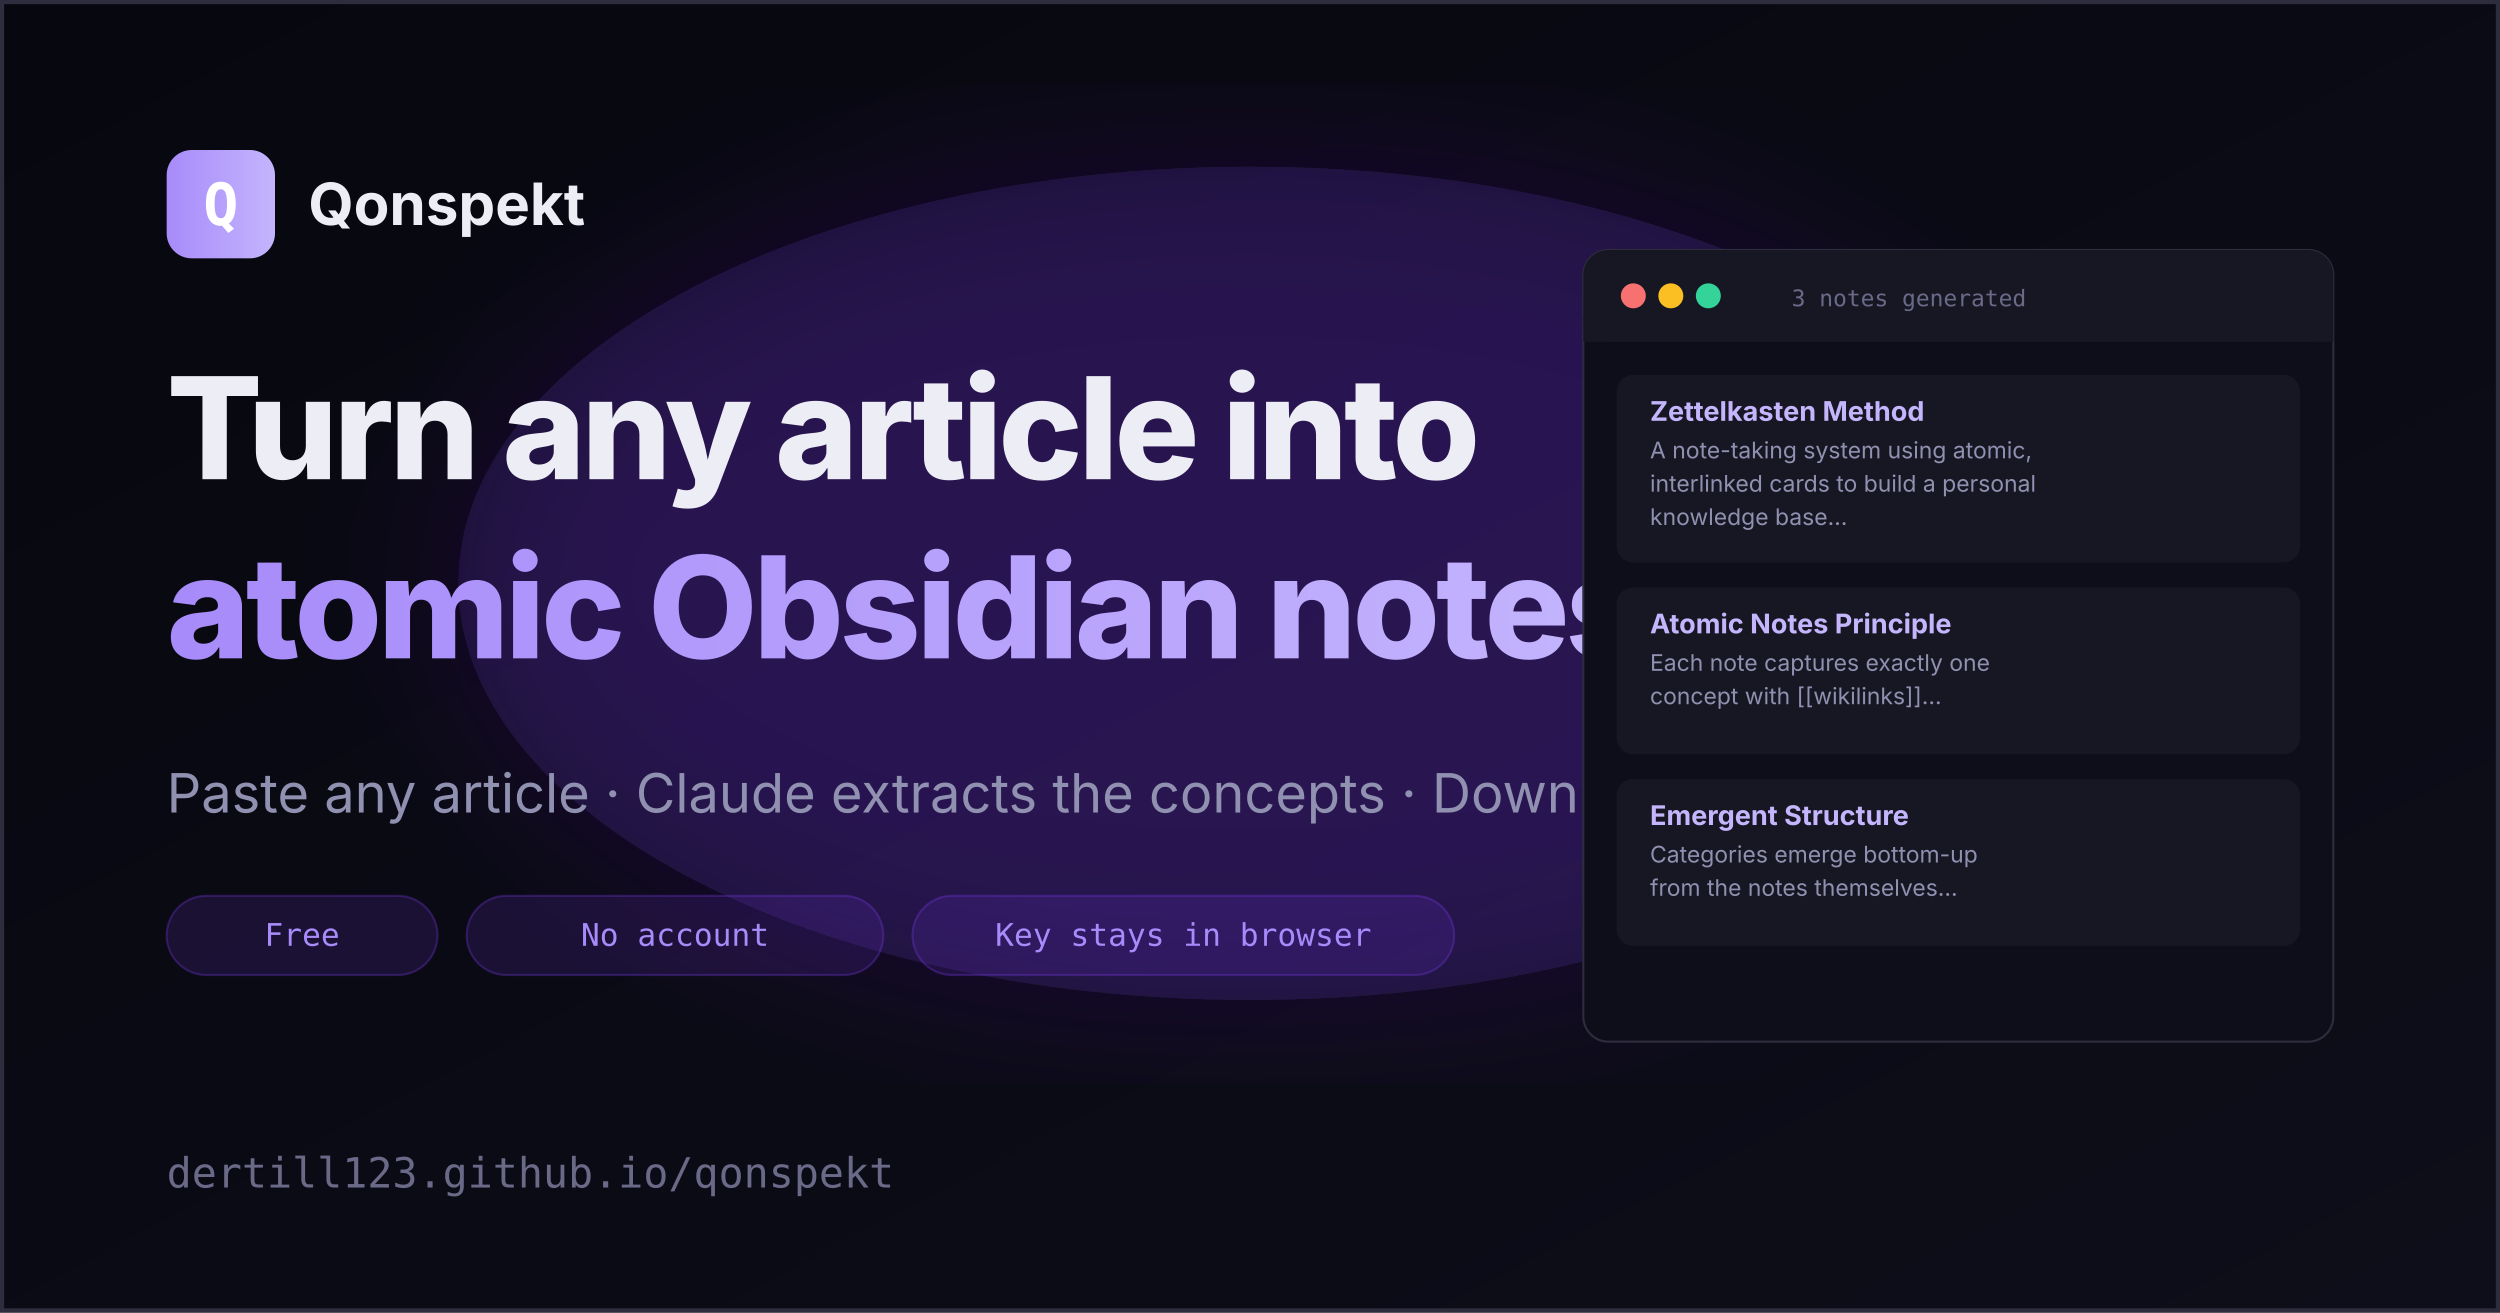
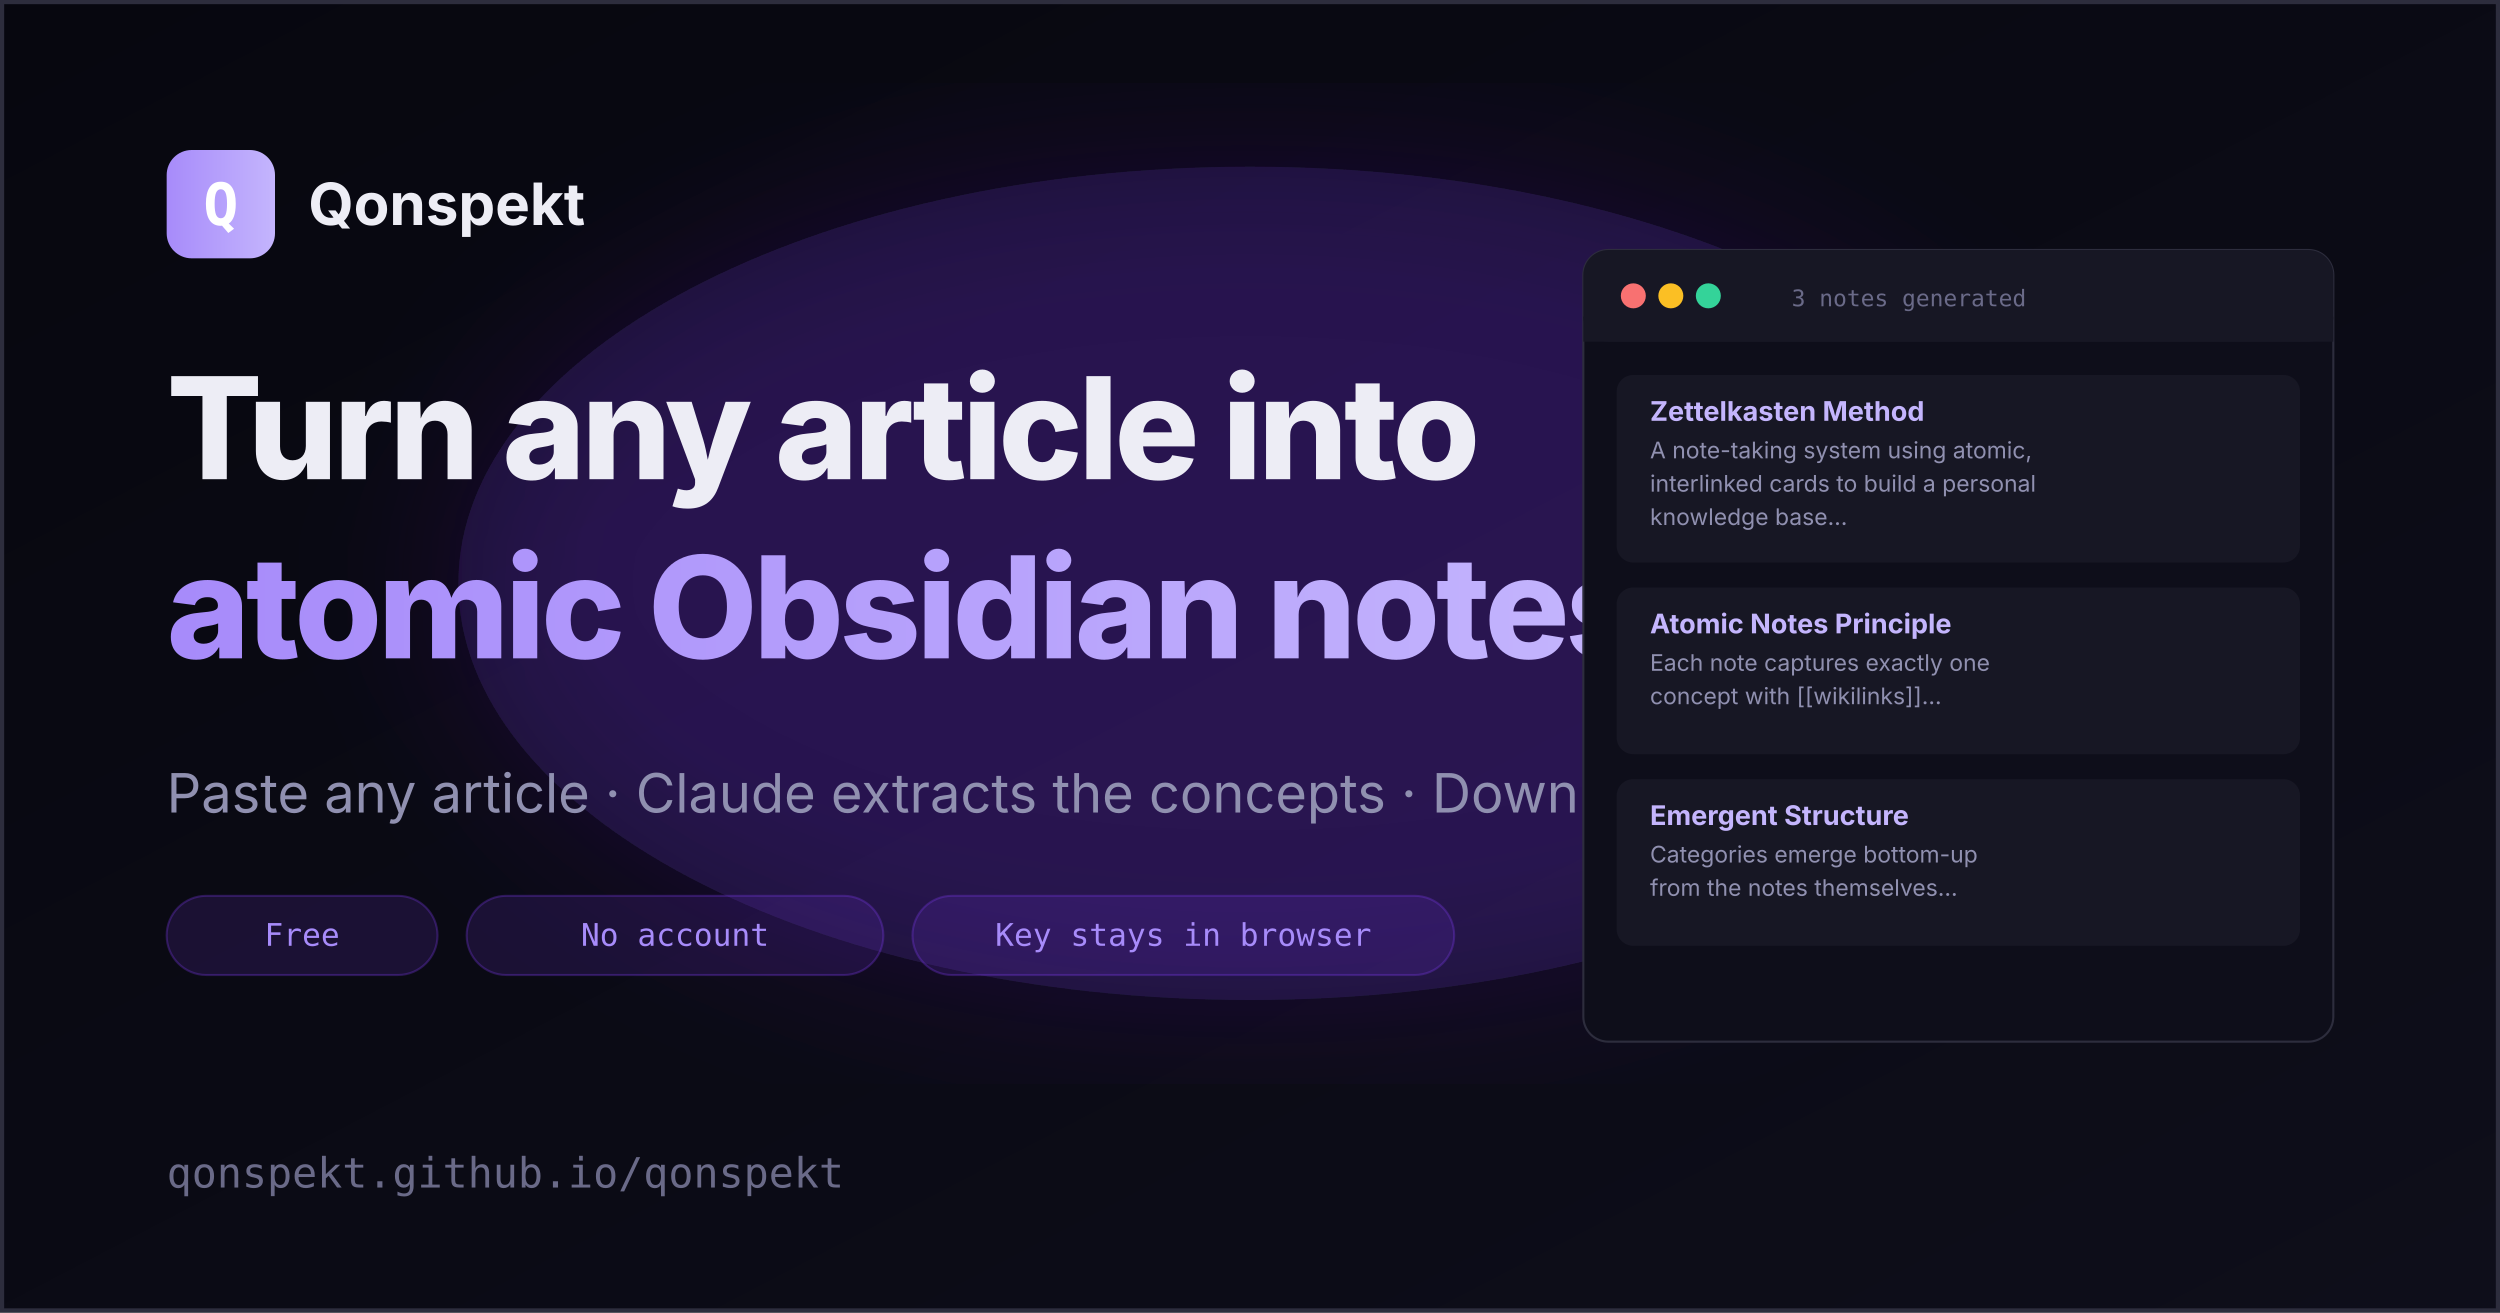
<svg xmlns="http://www.w3.org/2000/svg" width="1200" height="630" viewBox="0 0 1200 630">
  <defs>
    <linearGradient id="bg" x1="0%" y1="0%" x2="100%" y2="100%">
      <stop offset="0%" style="stop-color:#07070f" />
      <stop offset="100%" style="stop-color:#0e0e1a" />
    </linearGradient>
    <linearGradient id="accent" x1="0%" y1="0%" x2="100%" y2="0%">
      <stop offset="0%" style="stop-color:#a78bfa" />
      <stop offset="100%" style="stop-color:#c4b5fd" />
    </linearGradient>
    <filter id="glow">
      <feGaussianBlur stdDeviation="40" result="blur" />
      <feMerge>
        <feMergeNode in="blur" />
        <feMergeNode in="SourceGraphic" />
      </feMerge>
    </filter>
  </defs>
  <rect width="1200" height="630" fill="url(#bg)" />
  <ellipse cx="600" cy="280" rx="380" ry="200" fill="rgba(124,58,237,0.15)" filter="url(#glow)" />
  <rect x="1" y="1" width="1198" height="628" fill="none" stroke="#2d2d3d" stroke-width="2" rx="0" />
  <rect x="80" y="72" width="52" height="52" rx="12" fill="url(#accent)" />
  <text x="106" y="108" font-family="monospace" font-weight="700" font-size="28" fill="white" text-anchor="middle">Q</text>
  <text x="148" y="108" font-family="-apple-system,BlinkMacSystemFont,sans-serif" font-weight="700" font-size="28" fill="#ededf5">Qonspekt</text>
  <text x="80" y="230" font-family="-apple-system,BlinkMacSystemFont,sans-serif" font-weight="800" font-size="68" fill="#ededf5" letter-spacing="-2">Turn any article into</text>
  <text x="80" y="316" font-family="-apple-system,BlinkMacSystemFont,sans-serif" font-weight="800" font-size="68" fill="url(#accent)" letter-spacing="-2">atomic Obsidian notes</text>
  <text x="80" y="390" font-family="-apple-system,BlinkMacSystemFont,sans-serif" font-size="26" fill="#9090b0">Paste any article · Claude extracts the concepts · Download as ZIP</text>
  <rect x="80" y="430" width="130" height="38" rx="19" fill="rgba(124,58,237,0.15)" stroke="rgba(124,58,237,0.3)" stroke-width="1" />
  <text x="145" y="454" font-family="monospace" font-size="15" fill="#a78bfa" text-anchor="middle">Free</text>
  <rect x="224" y="430" width="200" height="38" rx="19" fill="rgba(124,58,237,0.15)" stroke="rgba(124,58,237,0.3)" stroke-width="1" />
  <text x="324" y="454" font-family="monospace" font-size="15" fill="#a78bfa" text-anchor="middle">No account</text>
  <rect x="438" y="430" width="260" height="38" rx="19" fill="rgba(124,58,237,0.15)" stroke="rgba(124,58,237,0.3)" stroke-width="1" />
  <text x="568" y="454" font-family="monospace" font-size="15" fill="#a78bfa" text-anchor="middle">Key stays in browser</text>
-   <text x="80" y="570" font-family="monospace" font-size="20" fill="#6a6a88">dertill123.github.io/qonspekt</text>
+   <text x="80" y="570" font-family="monospace" font-size="20" fill="#6a6a88">qonspekt.github.io/qonspekt</text>
  <rect x="760" y="120" width="360" height="380" rx="12" fill="#0e0e1a" stroke="#2d2d3d" stroke-width="1" />
  <rect x="760" y="120" width="360" height="44" rx="12" fill="#171724" />
  <rect x="760" y="152" width="360" height="12" fill="#171724" />
  <circle cx="784" cy="142" r="6" fill="#f87171" />
  <circle cx="802" cy="142" r="6" fill="#fbbf24" />
  <circle cx="820" cy="142" r="6" fill="#34d399" />
  <text x="860" y="147" font-family="monospace" font-size="11" fill="#6a6a88">3 notes generated</text>
  <rect x="776" y="180" width="328" height="90" rx="8" fill="#171724" />
  <text x="792" y="202" font-family="-apple-system,sans-serif" font-weight="700" font-size="13" fill="#c4b5fd">Zettelkasten Method</text>
  <text x="792" y="220" font-family="-apple-system,sans-serif" font-size="11" fill="#9090b0">A note-taking system using atomic,</text>
  <text x="792" y="236" font-family="-apple-system,sans-serif" font-size="11" fill="#9090b0">interlinked cards to build a personal</text>
  <text x="792" y="252" font-family="-apple-system,sans-serif" font-size="11" fill="#9090b0">knowledge base...</text>
  <rect x="776" y="282" width="328" height="80" rx="8" fill="#171724" />
  <text x="792" y="304" font-family="-apple-system,sans-serif" font-weight="700" font-size="13" fill="#c4b5fd">Atomic Notes Principle</text>
  <text x="792" y="322" font-family="-apple-system,sans-serif" font-size="11" fill="#9090b0">Each note captures exactly one</text>
  <text x="792" y="338" font-family="-apple-system,sans-serif" font-size="11" fill="#9090b0">concept with [[wikilinks]]...</text>
  <rect x="776" y="374" width="328" height="80" rx="8" fill="#171724" />
  <text x="792" y="396" font-family="-apple-system,sans-serif" font-weight="700" font-size="13" fill="#c4b5fd">Emergent Structure</text>
  <text x="792" y="414" font-family="-apple-system,sans-serif" font-size="11" fill="#9090b0">Categories emerge bottom-up</text>
  <text x="792" y="430" font-family="-apple-system,sans-serif" font-size="11" fill="#9090b0">from the notes themselves...</text>
</svg>
